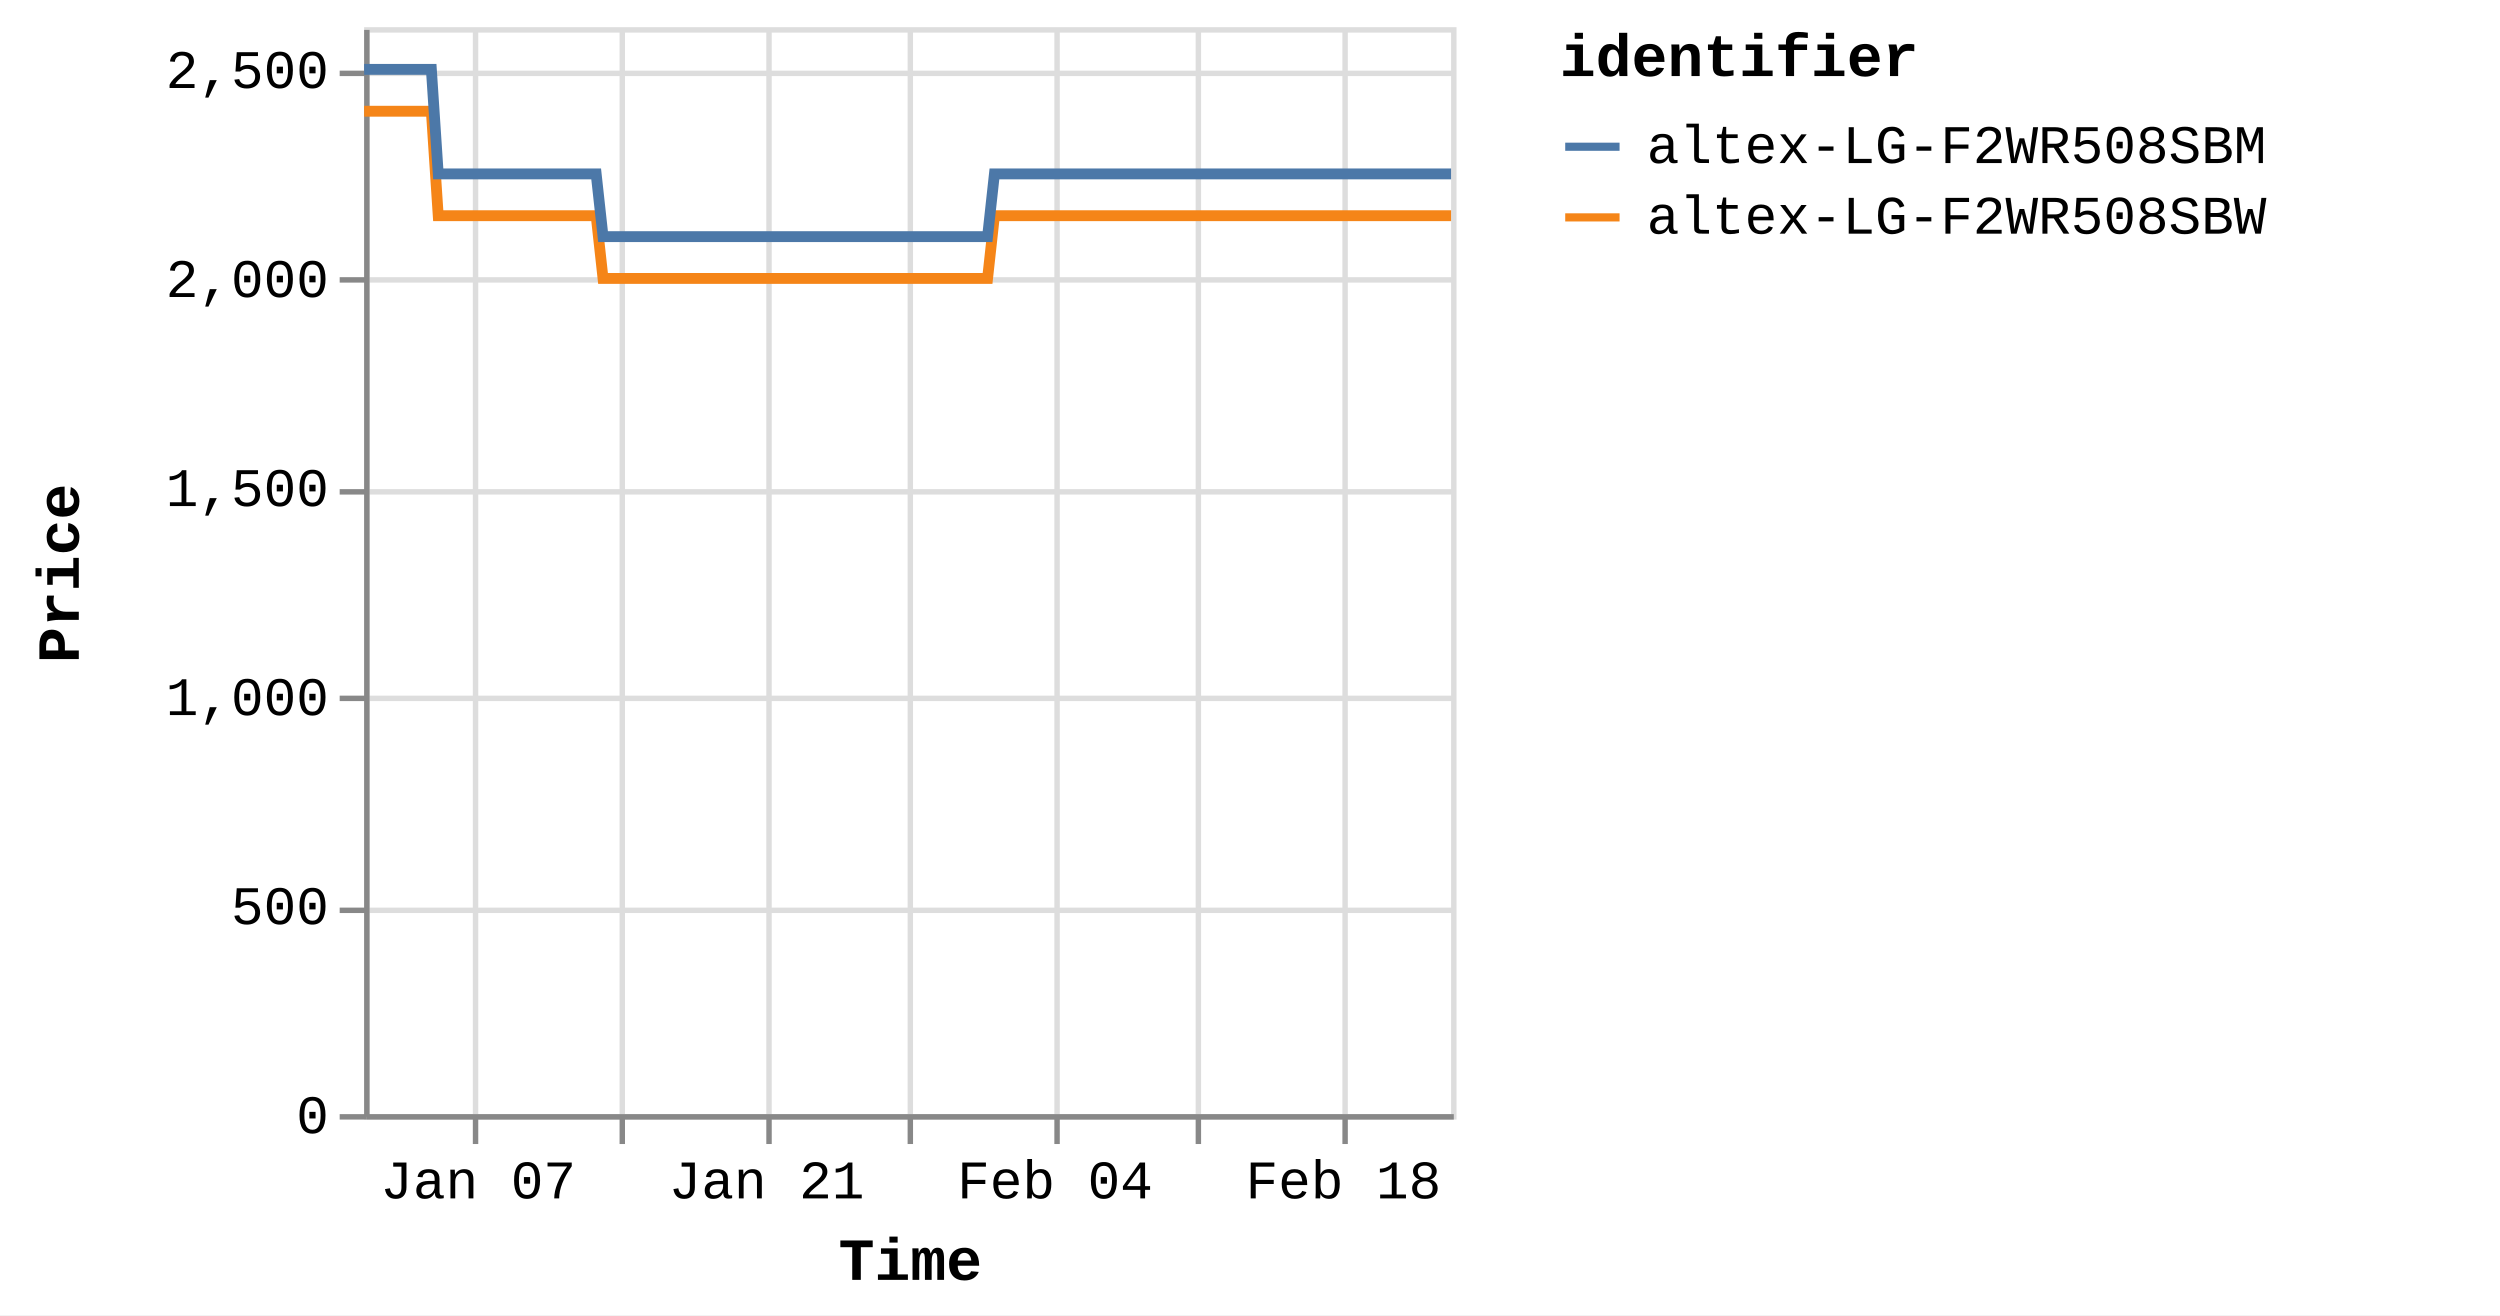
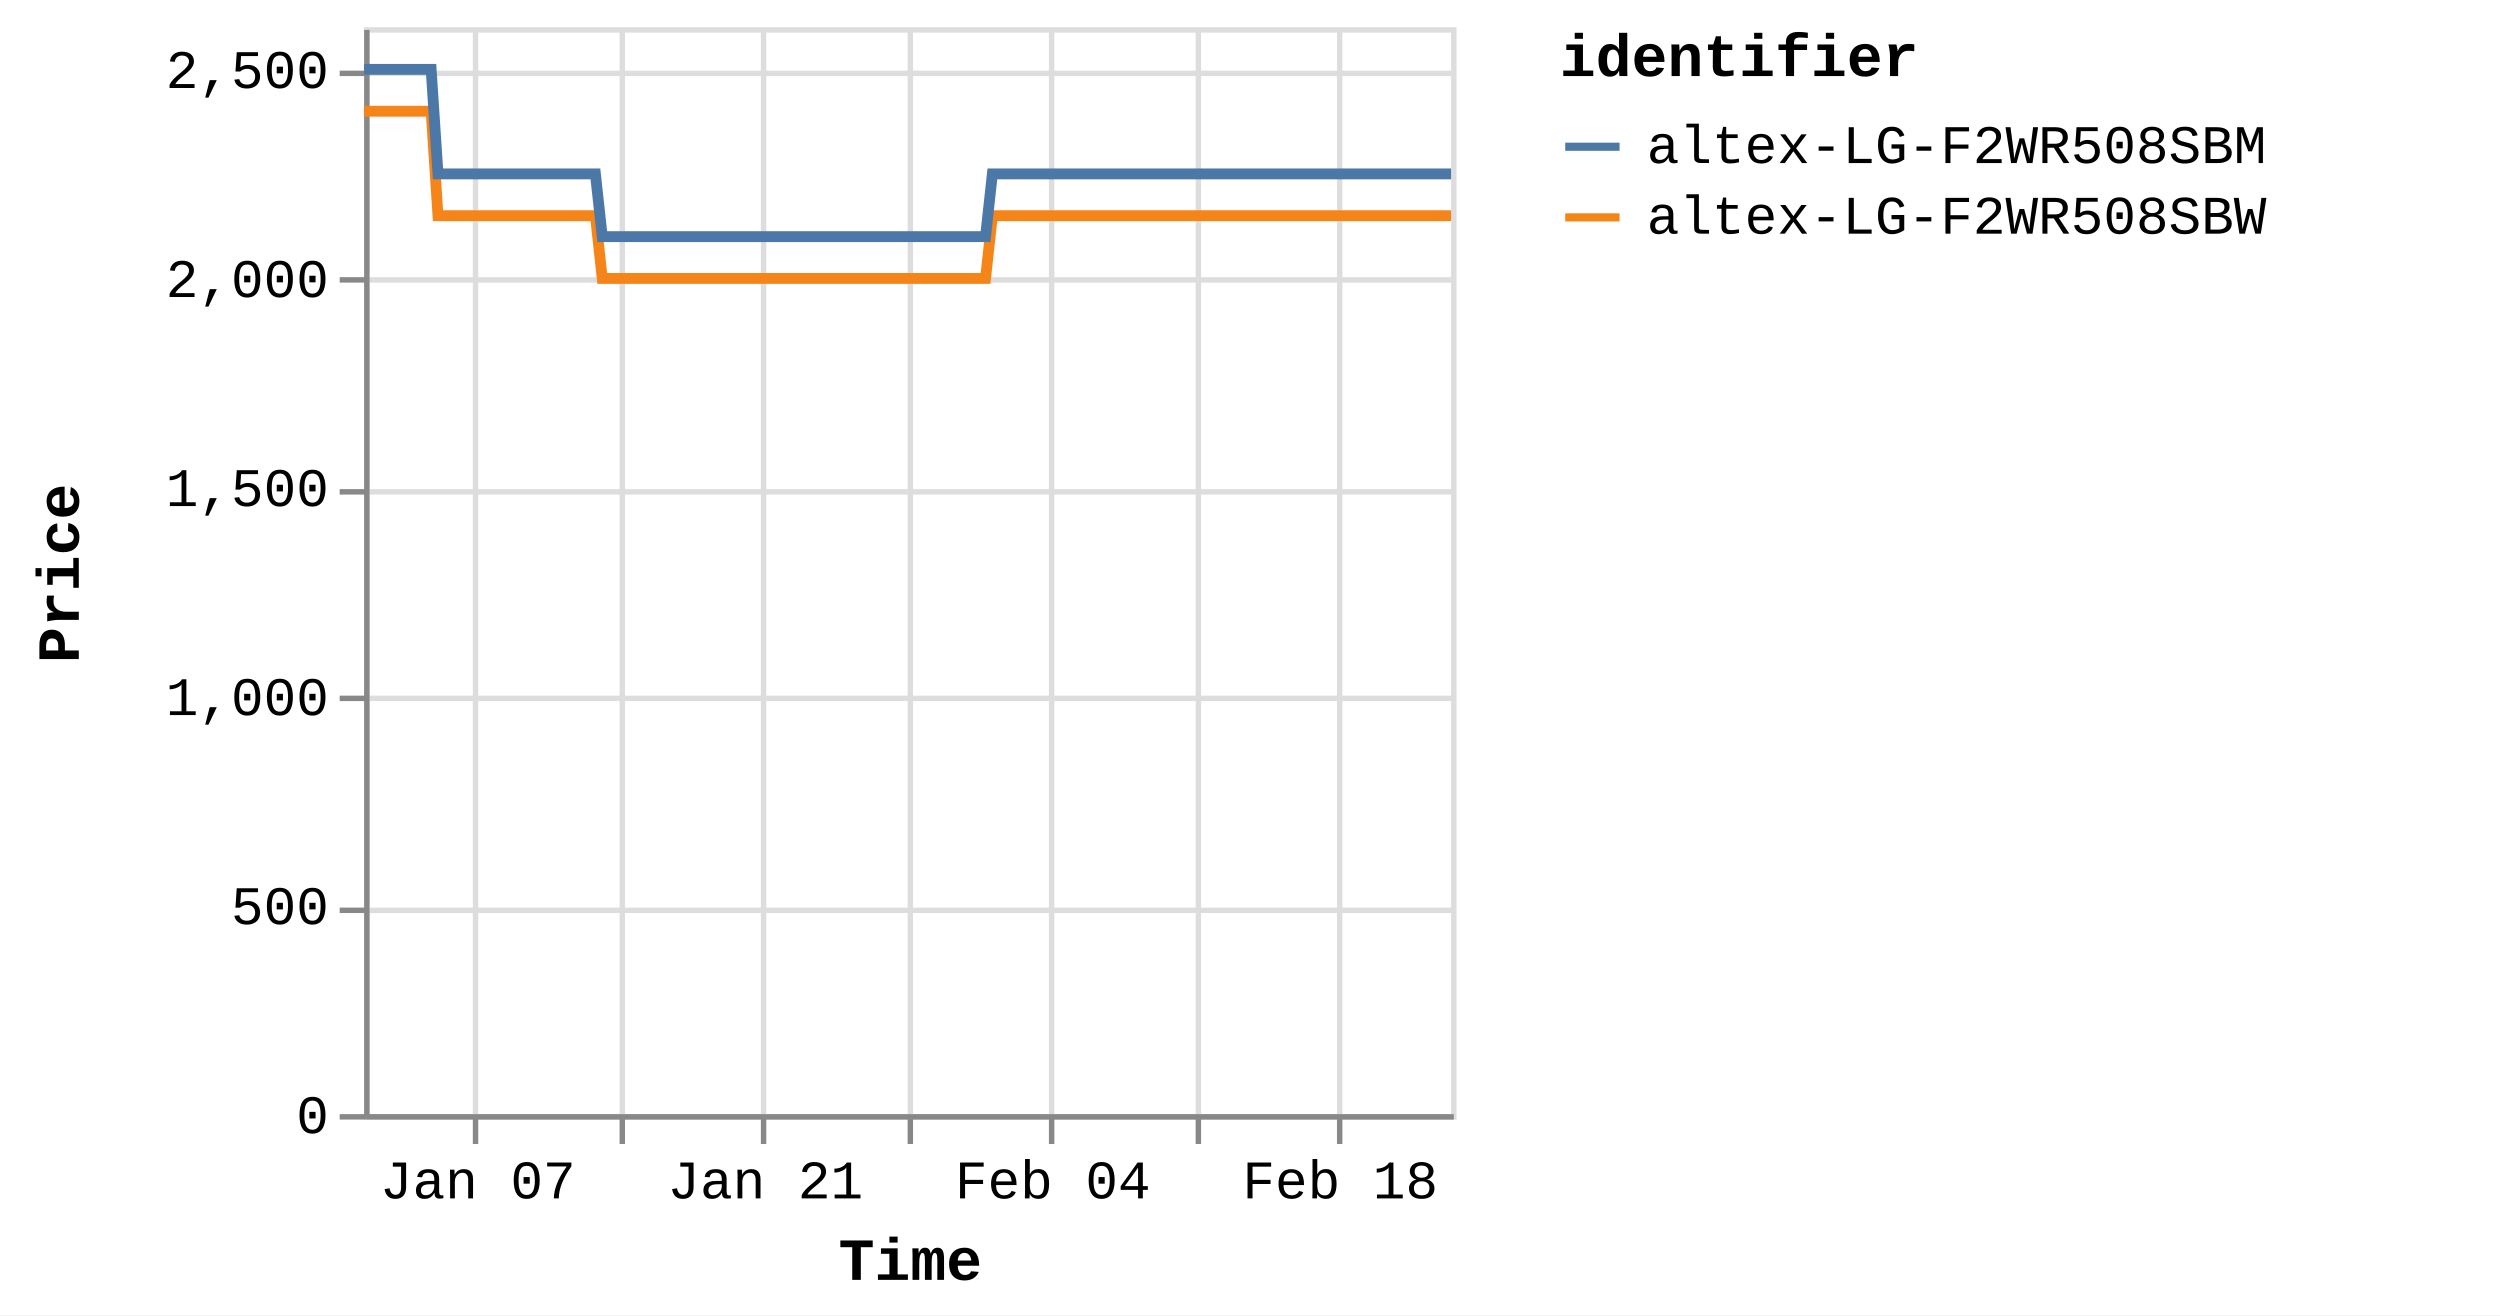
<svg xmlns="http://www.w3.org/2000/svg" version="1.1" class="marks" width="460" height="242" viewBox="0 0 460 242">
  <rect width="460" height="242" fill="white" />
  <g fill="none" stroke-miterlimit="10" transform="translate(67,5)">
    <g class="mark-group role-frame root" role="graphics-object" aria-roledescription="group mark container">
      <g transform="translate(0,0)">
        <path class="background" aria-hidden="true" d="M0.5,0.5h200v200h-200Z" stroke="#ddd" />
        <g>
          <g class="mark-group role-axis" aria-hidden="true">
            <g transform="translate(0.5,200.5)">
              <path class="background" aria-hidden="true" d="M0,0h0v0h0Z" pointer-events="none" />
              <g>
                <g class="mark-rule role-axis-grid" pointer-events="none">
                  <line transform="translate(20,-200)" x2="0" y2="200" stroke="#ddd" stroke-width="1" opacity="1" />
                  <line transform="translate(47,-200)" x2="0" y2="200" stroke="#ddd" stroke-width="1" opacity="1" />
-                   <line transform="translate(74,-200)" x2="0" y2="200" stroke="#ddd" stroke-width="1" opacity="1" />
+                   <line transform="translate(73,-200)" x2="0" y2="200" stroke="#ddd" stroke-width="1" opacity="1" />
                  <line transform="translate(100,-200)" x2="0" y2="200" stroke="#ddd" stroke-width="1" opacity="1" />
-                   <line transform="translate(127,-200)" x2="0" y2="200" stroke="#ddd" stroke-width="1" opacity="1" />
+                   <line transform="translate(126,-200)" x2="0" y2="200" stroke="#ddd" stroke-width="1" opacity="1" />
                  <line transform="translate(153,-200)" x2="0" y2="200" stroke="#ddd" stroke-width="1" opacity="1" />
-                   <line transform="translate(180,-200)" x2="0" y2="200" stroke="#ddd" stroke-width="1" opacity="1" />
+                   <line transform="translate(179,-200)" x2="0" y2="200" stroke="#ddd" stroke-width="1" opacity="1" />
                </g>
              </g>
              <path class="foreground" aria-hidden="true" d="" pointer-events="none" display="none" />
            </g>
          </g>
          <g class="mark-group role-axis" aria-hidden="true">
            <g transform="translate(0.5,0.5)">
              <path class="background" aria-hidden="true" d="M0,0h0v0h0Z" pointer-events="none" />
              <g>
                <g class="mark-rule role-axis-grid" pointer-events="none">
                  <line transform="translate(0,200)" x2="200" y2="0" stroke="#ddd" stroke-width="1" opacity="1" />
                  <line transform="translate(0,162)" x2="200" y2="0" stroke="#ddd" stroke-width="1" opacity="1" />
                  <line transform="translate(0,123)" x2="200" y2="0" stroke="#ddd" stroke-width="1" opacity="1" />
                  <line transform="translate(0,85)" x2="200" y2="0" stroke="#ddd" stroke-width="1" opacity="1" />
                  <line transform="translate(0,46)" x2="200" y2="0" stroke="#ddd" stroke-width="1" opacity="1" />
                  <line transform="translate(0,8)" x2="200" y2="0" stroke="#ddd" stroke-width="1" opacity="1" />
                </g>
              </g>
              <path class="foreground" aria-hidden="true" d="" pointer-events="none" display="none" />
            </g>
          </g>
-           <g class="mark-group role-axis" role="graphics-symbol" aria-roledescription="axis" aria-label="X-axis titled 'Time' for a time scale with values from Monday, 01 January 2024, 2:19:43 PM to Friday, 23 February 2024, 8:38:23 AM">
+           <g class="mark-group role-axis" role="graphics-symbol" aria-roledescription="axis" aria-label="X-axis titled 'Time' for a time scale with values from Monday, 01 January 2024, 2:19:43 PM to Friday, 23 February 2024, 12:47:09 PM">
            <g transform="translate(0.5,200.5)">
              <path class="background" aria-hidden="true" d="M0,0h0v0h0Z" pointer-events="none" />
              <g>
                <g class="mark-rule role-axis-tick" pointer-events="none">
                  <line transform="translate(20,0)" x2="0" y2="5" stroke="#888" stroke-width="1" opacity="1" />
                  <line transform="translate(47,0)" x2="0" y2="5" stroke="#888" stroke-width="1" opacity="1" />
-                   <line transform="translate(74,0)" x2="0" y2="5" stroke="#888" stroke-width="1" opacity="1" />
+                   <line transform="translate(73,0)" x2="0" y2="5" stroke="#888" stroke-width="1" opacity="1" />
                  <line transform="translate(100,0)" x2="0" y2="5" stroke="#888" stroke-width="1" opacity="1" />
-                   <line transform="translate(127,0)" x2="0" y2="5" stroke="#888" stroke-width="1" opacity="1" />
+                   <line transform="translate(126,0)" x2="0" y2="5" stroke="#888" stroke-width="1" opacity="1" />
                  <line transform="translate(153,0)" x2="0" y2="5" stroke="#888" stroke-width="1" opacity="1" />
-                   <line transform="translate(180,0)" x2="0" y2="5" stroke="#888" stroke-width="1" opacity="1" />
+                   <line transform="translate(179,0)" x2="0" y2="5" stroke="#888" stroke-width="1" opacity="1" />
                </g>
                <g class="mark-text role-axis-label" pointer-events="none">
-                   <text text-anchor="middle" transform="translate(20.48017,15)" font-family="Liberation Mono" font-size="10px" fill="#000" opacity="1">Jan 07</text>
-                   <text text-anchor="middle" transform="translate(47.01394,15)" font-family="Liberation Mono" font-size="10px" fill="#000" opacity="0">Jan 14</text>
-                   <text text-anchor="middle" transform="translate(73.5477,15)" font-family="Liberation Mono" font-size="10px" fill="#000" opacity="1">Jan 21</text>
-                   <text text-anchor="middle" transform="translate(100.0815,15)" font-family="Liberation Mono" font-size="10px" fill="#000" opacity="0">Jan 28</text>
-                   <text text-anchor="middle" transform="translate(126.6152,15)" font-family="Liberation Mono" font-size="10px" fill="#000" opacity="1">Feb 04</text>
-                   <text text-anchor="middle" transform="translate(153.149,15)" font-family="Liberation Mono" font-size="10px" fill="#000" opacity="0">Feb 11</text>
-                   <text text-anchor="middle" transform="translate(179.6828,15)" font-family="Liberation Mono" font-size="10px" fill="#000" opacity="1">Feb 18</text>
+                   <text text-anchor="middle" transform="translate(20.41333,15)" font-family="Liberation Mono" font-size="10px" fill="#000" opacity="1">Jan 07</text>
+                   <text text-anchor="middle" transform="translate(46.8605,15)" font-family="Liberation Mono" font-size="10px" fill="#000" opacity="0">Jan 14</text>
+                   <text text-anchor="middle" transform="translate(73.30767,15)" font-family="Liberation Mono" font-size="10px" fill="#000" opacity="1">Jan 21</text>
+                   <text text-anchor="middle" transform="translate(99.75484,15)" font-family="Liberation Mono" font-size="10px" fill="#000" opacity="0">Jan 28</text>
+                   <text text-anchor="middle" transform="translate(126.202,15)" font-family="Liberation Mono" font-size="10px" fill="#000" opacity="1">Feb 04</text>
+                   <text text-anchor="middle" transform="translate(152.6492,15)" font-family="Liberation Mono" font-size="10px" fill="#000" opacity="0">Feb 11</text>
+                   <text text-anchor="middle" transform="translate(179.0963,15)" font-family="Liberation Mono" font-size="10px" fill="#000" opacity="1">Feb 18</text>
                </g>
                <g class="mark-rule role-axis-domain" pointer-events="none">
                  <line transform="translate(0,0)" x2="200" y2="0" stroke="#888" stroke-width="1" opacity="1" />
                </g>
                <g class="mark-text role-axis-title" pointer-events="none">
                  <text text-anchor="middle" transform="translate(100,30)" font-family="Liberation Mono" font-size="11px" font-weight="bold" fill="#000" opacity="1">Time</text>
                </g>
              </g>
              <path class="foreground" aria-hidden="true" d="" pointer-events="none" display="none" />
            </g>
          </g>
          <g class="mark-group role-axis" role="graphics-symbol" aria-roledescription="axis" aria-label="Y-axis titled 'Price' for a linear scale with values from 0 to 2,600">
            <g transform="translate(0.5,0.5)">
              <path class="background" aria-hidden="true" d="M0,0h0v0h0Z" pointer-events="none" />
              <g>
                <g class="mark-rule role-axis-tick" pointer-events="none">
                  <line transform="translate(0,200)" x2="-5" y2="0" stroke="#888" stroke-width="1" opacity="1" />
                  <line transform="translate(0,162)" x2="-5" y2="0" stroke="#888" stroke-width="1" opacity="1" />
                  <line transform="translate(0,123)" x2="-5" y2="0" stroke="#888" stroke-width="1" opacity="1" />
                  <line transform="translate(0,85)" x2="-5" y2="0" stroke="#888" stroke-width="1" opacity="1" />
                  <line transform="translate(0,46)" x2="-5" y2="0" stroke="#888" stroke-width="1" opacity="1" />
                  <line transform="translate(0,8)" x2="-5" y2="0" stroke="#888" stroke-width="1" opacity="1" />
                </g>
                <g class="mark-text role-axis-label" pointer-events="none">
                  <text text-anchor="end" transform="translate(-7,203)" font-family="Liberation Mono" font-size="10px" fill="#000" opacity="1">0</text>
                  <text text-anchor="end" transform="translate(-7,164.5385)" font-family="Liberation Mono" font-size="10px" fill="#000" opacity="1">500</text>
                  <text text-anchor="end" transform="translate(-7,126.0769)" font-family="Liberation Mono" font-size="10px" fill="#000" opacity="1">1,000</text>
                  <text text-anchor="end" transform="translate(-7,87.61538)" font-family="Liberation Mono" font-size="10px" fill="#000" opacity="1">1,500</text>
                  <text text-anchor="end" transform="translate(-7,49.15385)" font-family="Liberation Mono" font-size="10px" fill="#000" opacity="1">2,000</text>
                  <text text-anchor="end" transform="translate(-7,10.69231)" font-family="Liberation Mono" font-size="10px" fill="#000" opacity="1">2,500</text>
                </g>
                <g class="mark-rule role-axis-domain" pointer-events="none">
                  <line transform="translate(0,200)" x2="0" y2="-200" stroke="#888" stroke-width="1" opacity="1" />
                </g>
                <g class="mark-text role-axis-title" pointer-events="none">
                  <text text-anchor="middle" transform="translate(-51,100) rotate(-90) translate(0,-2)" font-family="Liberation Mono" font-size="11px" font-weight="bold" fill="#000" opacity="1">Price</text>
                </g>
              </g>
              <path class="foreground" aria-hidden="true" d="" pointer-events="none" display="none" />
            </g>
          </g>
          <g class="mark-group role-scope pathgroup" role="graphics-object" aria-roledescription="group mark container">
            <g transform="translate(0,0)">
              <path class="background" aria-hidden="true" d="M0,0h200v200h-200Z" />
              <g>
                <g class="mark-line role-mark marks" role="graphics-object" aria-roledescription="line mark container">
-                   <path aria-label="Time: Jan 01, 2024; Price: 2399; identifier: altex-LG-F2WR508SBW" role="graphics-symbol" aria-roledescription="line mark" d="M0,15.462L0.397,15.462L0.997,15.462L2.261,15.462L2.893,15.462L3.557,15.462L4.161,15.462L4.787,15.462L6.051,15.462L6.683,15.462L7.348,15.462L7.952,15.462L8.577,15.462L9.842,15.462L10.475,15.462L11.138,15.462L11.747,15.462L12.369,15.462L13.634,34.692L14.265,34.692L14.929,34.692L15.536,34.692L16.159,34.692L17.424,34.692L18.055,34.692L18.717,34.692L19.323,34.692L19.949,34.692L21.217,34.692L21.845,34.692L22.507,34.692L23.114,34.692L23.74,34.692L25.007,34.692L25.64,34.692L26.305,34.692L26.909,34.692L27.53,34.692L28.799,34.692L29.429,34.692L30.102,34.692L30.701,34.692L31.321,34.692L32.589,34.692L33.221,34.692L33.886,34.692L34.489,34.692L35.112,34.692L36.378,34.692L37.01,34.692L37.677,34.692L38.282,34.692L38.902,34.692L40.168,34.692L40.801,34.692L41.465,34.692L42.07,34.692L42.693,34.692L43.957,46.231L44.588,46.231L45.25,46.231L45.857,46.231L46.483,46.231L47.75,46.231L48.378,46.231L49.04,46.231L49.646,46.231L50.273,46.231L51.541,46.231L52.174,46.231L52.841,46.231L53.444,46.231L54.064,46.231L55.33,46.231L55.965,46.231L56.63,46.231L57.235,46.231L57.855,46.231L59.121,46.231L59.756,46.231L60.421,46.231L61.025,46.231L61.645,46.231L62.911,46.231L63.543,46.231L64.21,46.231L64.813,46.231L65.437,46.231L66.703,46.231L67.335,46.231L68.001,46.231L68.606,46.231L69.226,46.231L70.493,46.231L71.121,46.231L71.784,46.231L72.393,46.231L73.018,46.231L74.281,46.231L74.912,46.231L75.574,46.231L76.182,46.231L76.808,46.231L78.077,46.231L78.71,46.231L79.377,46.231L79.977,46.231L80.598,46.231L81.865,46.231L82.5,46.231L83.166,46.231L83.77,46.231L84.388,46.231L85.657,46.231L86.29,46.231L86.956,46.231L87.559,46.231L88.179,46.231L89.448,46.231L90.079,46.231L90.747,46.231L91.352,46.231L91.97,46.231L93.235,46.231L93.869,46.231L94.524,46.231L95.13,46.231L95.762,46.231L97.023,46.231L97.657,46.231L98.306,46.231L98.919,46.231L99.55,46.231L100.814,46.231L101.446,46.231L102.098,46.231L102.71,46.231L103.341,46.231L104.605,46.231L105.238,46.231L105.894,46.231L106.501,46.231L107.132,46.231L108.394,46.231L109.027,46.231L109.684,46.231L110.299,46.231L110.922,46.231L112.185,46.231L112.818,46.231L113.475,46.231L114.081,46.231L114.712,46.231L115.976,34.692L116.608,34.692L117.266,34.692L117.871,34.692L118.503,34.692L119.768,34.692L120.398,34.692L121.055,34.692L121.661,34.692L122.294,34.692L123.557,34.692L124.19,34.692L124.841,34.692L125.452,34.692L126.086,34.692L127.351,34.692L127.981,34.692L128.631,34.692L129.243,34.692L129.874,34.692L131.138,34.692L131.772,34.692L132.43,34.692L133.035,34.692L133.665,34.692L134.929,34.692L135.561,34.692L136.219,34.692L136.825,34.692L137.456,34.692L138.719,34.692L139.352,34.692L140.008,34.692L140.619,34.692L141.247,34.692L142.51,34.692L143.144,34.692L143.798,34.692L144.408,34.692L145.037,34.692L146.301,34.692L146.934,34.692L147.587,34.692L148.197,34.692L148.829,34.692L150.091,34.692L150.722,34.692L151.376,34.692L151.986,34.692L152.618,34.692L153.885,34.692L154.514,34.692L155.165,34.692L155.777,34.692L156.409,34.692L157.673,34.692L158.304,34.692L158.964,34.692L159.569,34.692L160.199,34.692L161.462,34.692L162.094,34.692L162.75,34.692L163.367,34.692L163.99,34.692L165.253,34.692L165.885,34.692L166.543,34.692L167.151,34.692L167.779,34.692L169.676,34.692L170.333,34.692L170.94,34.692L171.572,34.692L172.835,34.692L173.467,34.692L174.123,34.692L174.733,34.692L175.361,34.692L176.626,34.692L177.256,34.692L177.908,34.692L178.52,34.692L179.151,34.692L180.416,34.692L181.05,34.692L181.699,34.692L182.311,34.692L182.943,34.692L184.206,34.692L184.84,34.692L185.498,34.692L186.109,34.692L186.732,34.692L187.999,34.692L188.629,34.692L189.284,34.692L189.894,34.692L190.525,34.692L191.787,34.692L192.419,34.692L193.077,34.692L193.685,34.692L194.315,34.692L195.578,34.692L196.209,34.692L196.867,34.692L197.475,34.692L198.105,34.692L199.368,34.692L200,34.692" stroke="#f58518" stroke-width="2" />
+                   <path aria-label="Time: Jan 01, 2024; Price: 2399; identifier: altex-LG-F2WR508SBW" role="graphics-symbol" aria-roledescription="line mark" d="M0,15.462L0.395,15.462L0.994,15.462L2.253,15.462L2.884,15.462L3.546,15.462L4.147,15.462L4.771,15.462L6.032,15.462L6.662,15.462L7.324,15.462L7.926,15.462L8.549,15.462L9.81,15.462L10.44,15.462L11.101,15.462L11.709,15.462L12.329,15.462L13.59,34.692L14.219,34.692L14.88,34.692L15.485,34.692L16.106,34.692L17.367,34.692L17.996,34.692L18.656,34.692L19.26,34.692L19.884,34.692L21.148,34.692L21.774,34.692L22.433,34.692L23.039,34.692L23.662,34.692L24.925,34.692L25.557,34.692L26.219,34.692L26.822,34.692L27.44,34.692L28.705,34.692L29.333,34.692L30.004,34.692L30.601,34.692L31.219,34.692L32.482,34.692L33.112,34.692L33.775,34.692L34.376,34.692L34.997,34.692L36.259,34.692L36.89,34.692L37.554,34.692L38.157,34.692L38.775,34.692L40.037,34.692L40.668,34.692L41.329,34.692L41.933,34.692L42.554,34.692L43.814,46.231L44.442,46.231L45.102,46.231L45.707,46.231L46.331,46.231L47.594,46.231L48.22,46.231L48.88,46.231L49.484,46.231L50.109,46.231L51.373,46.231L52.004,46.231L52.669,46.231L53.27,46.231L53.888,46.231L55.15,46.231L55.782,46.231L56.445,46.231L57.049,46.231L57.666,46.231L58.928,46.231L59.561,46.231L60.224,46.231L60.826,46.231L61.444,46.231L62.706,46.231L63.336,46.231L64,46.231L64.601,46.231L65.224,46.231L66.485,46.231L67.115,46.231L67.779,46.231L68.383,46.231L69,46.231L70.263,46.231L70.889,46.231L71.55,46.231L72.157,46.231L72.779,46.231L74.038,46.231L74.668,46.231L75.328,46.231L75.933,46.231L76.557,46.231L77.822,46.231L78.453,46.231L79.118,46.231L79.716,46.231L80.335,46.231L81.598,46.231L82.231,46.231L82.895,46.231L83.497,46.231L84.113,46.231L85.377,46.231L86.008,46.231L86.672,46.231L87.273,46.231L87.892,46.231L89.156,46.231L89.785,46.231L90.451,46.231L91.054,46.231L91.669,46.231L92.931,46.231L93.562,46.231L94.215,46.231L94.82,46.231L95.45,46.231L96.707,46.231L97.338,46.231L97.985,46.231L98.596,46.231L99.225,46.231L100.485,46.231L101.115,46.231L101.765,46.231L102.374,46.231L103.004,46.231L104.263,46.231L104.895,46.231L105.548,46.231L106.153,46.231L106.783,46.231L108.041,46.231L108.671,46.231L109.326,46.231L109.939,46.231L110.56,46.231L111.819,46.231L112.449,46.231L113.105,46.231L113.709,46.231L114.338,46.231L115.597,34.692L116.228,34.692L116.883,34.692L117.486,34.692L118.116,34.692L119.377,34.692L120.005,34.692L120.66,34.692L121.264,34.692L121.895,34.692L123.154,34.692L123.784,34.692L124.433,34.692L125.043,34.692L125.675,34.692L126.936,34.692L127.563,34.692L128.211,34.692L128.821,34.692L129.451,34.692L130.71,34.692L131.342,34.692L131.997,34.692L132.601,34.692L133.229,34.692L134.488,34.692L135.118,34.692L135.775,34.692L136.379,34.692L137.007,34.692L138.266,34.692L138.897,34.692L139.551,34.692L140.16,34.692L140.786,34.692L142.045,34.692L142.676,34.692L143.329,34.692L143.937,34.692L144.563,34.692L145.824,34.692L146.454,34.692L147.105,34.692L147.713,34.692L148.344,34.692L149.601,34.692L150.23,34.692L150.882,34.692L151.49,34.692L152.12,34.692L153.382,34.692L154.01,34.692L154.659,34.692L155.269,34.692L155.898,34.692L157.158,34.692L157.787,34.692L158.446,34.692L159.048,34.692L159.676,34.692L160.935,34.692L161.565,34.692L162.219,34.692L162.834,34.692L163.455,34.692L164.714,34.692L165.344,34.692L165.999,34.692L166.605,34.692L167.232,34.692L169.122,34.692L169.777,34.692L170.382,34.692L171.012,34.692L172.271,34.692L172.901,34.692L173.555,34.692L174.163,34.692L174.789,34.692L176.05,34.692L176.677,34.692L177.327,34.692L177.937,34.692L178.567,34.692L179.827,34.692L180.459,34.692L181.106,34.692L181.716,34.692L182.346,34.692L183.605,34.692L184.237,34.692L184.893,34.692L185.502,34.692L186.123,34.692L187.385,34.692L188.013,34.692L188.666,34.692L189.274,34.692L189.903,34.692L191.161,34.692L191.791,34.692L192.447,34.692L193.053,34.692L193.681,34.692L194.94,34.692L195.569,34.692L196.224,34.692L196.831,34.692L197.459,34.692L198.718,34.692L199.347,34.692L200,34.692" stroke="#f58518" stroke-width="2" />
                </g>
              </g>
              <path class="foreground" aria-hidden="true" d="" display="none" />
            </g>
            <g transform="translate(0,0)">
              <path class="background" aria-hidden="true" d="M0,0h200v200h-200Z" />
              <g>
                <g class="mark-line role-mark marks" role="graphics-object" aria-roledescription="line mark container">
-                   <path aria-label="Time: Jan 01, 2024; Price: 2499; identifier: altex-LG-F2WR508SBM" role="graphics-symbol" aria-roledescription="line mark" d="M0,7.769L0.397,7.769L0.997,7.769L2.261,7.769L2.893,7.769L3.557,7.769L4.161,7.769L4.787,7.769L6.052,7.769L6.684,7.769L7.349,7.769L7.952,7.769L8.577,7.769L9.842,7.769L10.475,7.769L11.138,7.769L11.747,7.769L12.37,7.769L13.635,27L14.266,27L14.929,27L15.536,27L16.159,27L17.424,27L18.055,27L18.717,27L19.323,27L19.949,27L21.217,27L21.845,27L22.507,27L23.114,27L23.74,27L25.007,27L25.64,27L26.305,27L26.91,27L27.53,27L28.799,27L29.43,27L30.102,27L30.701,27L31.321,27L32.589,27L33.221,27L33.886,27L34.489,27L35.112,27L36.378,27L37.011,27L37.677,27L38.282,27L38.902,27L40.168,27L40.801,27L41.465,27L42.071,27L42.693,27L43.957,38.538L44.588,38.538L45.25,38.538L45.857,38.538L46.483,38.538L47.75,38.538L48.378,38.538L49.04,38.538L49.646,38.538L50.274,38.538L51.542,38.538L52.174,38.538L52.841,38.538L53.444,38.538L54.064,38.538L55.33,38.538L55.965,38.538L56.63,38.538L57.237,38.538L57.855,38.538L59.121,38.538L59.756,38.538L60.422,38.538L61.025,38.538L61.645,38.538L62.911,38.538L63.544,38.538L64.21,38.538L64.813,38.538L65.438,38.538L66.703,38.538L67.335,38.538L68.001,38.538L68.607,38.538L69.226,38.538L70.493,38.538L71.121,38.538L71.784,38.538L72.394,38.538L73.018,38.538L74.281,38.538L74.913,38.538L75.574,38.538L76.182,38.538L76.808,38.538L78.077,38.538L78.71,38.538L79.377,38.538L79.977,38.538L80.598,38.538L81.865,38.538L82.5,38.538L83.166,38.538L83.771,38.538L84.389,38.538L85.657,38.538L86.29,38.538L86.956,38.538L87.559,38.538L88.18,38.538L89.448,38.538L90.079,38.538L90.747,38.538L91.352,38.538L91.97,38.538L93.235,38.538L93.869,38.538L94.524,38.538L95.13,38.538L95.762,38.538L97.024,38.538L97.657,38.538L98.306,38.538L98.919,38.538L99.55,38.538L100.815,38.538L101.446,38.538L102.098,38.538L102.71,38.538L103.342,38.538L104.605,38.538L105.238,38.538L105.894,38.538L106.501,38.538L107.133,38.538L108.395,38.538L109.027,38.538L109.684,38.538L110.299,38.538L110.922,38.538L112.185,38.538L112.818,38.538L113.476,38.538L114.081,38.538L114.712,38.538L115.976,27L116.608,27L117.266,27L117.871,27L118.503,27L119.768,27L120.398,27L121.055,27L121.661,27L122.294,27L123.558,27L124.19,27L124.841,27L125.453,27L126.086,27L127.351,27L127.981,27L128.631,27L129.243,27L129.874,27L131.138,27L131.773,27L132.43,27L133.035,27L133.665,27L134.929,27L135.561,27L136.219,27L136.825,27L137.456,27L138.719,27L139.352,27L140.008,27L140.619,27L141.247,27L142.51,27L143.144,27L143.799,27L144.408,27L145.037,27L146.301,27L146.934,27L147.587,27L148.197,27L148.83,27L150.091,27L150.723,27L151.376,27L151.986,27L152.619,27L153.885,27L154.514,27L155.165,27L155.777,27L156.409,27L157.673,27L158.304,27L158.965,27L159.569,27L160.199,27L161.462,27L162.095,27L162.751,27L163.367,27L163.99,27L165.253,27L165.885,27L166.543,27L167.151,27L167.78,27L169.676,27L170.333,27L170.94,27L171.572,27L172.835,27L173.467,27L174.123,27L174.734,27L175.362,27L176.627,27L177.256,27L177.908,27L178.52,27L179.152,27L180.416,27L181.05,27L181.699,27L182.311,27L182.943,27L184.206,27L184.84,27L185.498,27L186.109,27L186.733,27L187.999,27L188.629,27L189.284,27L189.894,27L190.525,27L191.787,27L192.42,27L193.077,27L193.685,27L194.315,27L195.578,27L196.209,27L196.867,27L197.476,27L198.106,27L199.369,27L200,27" stroke="#4c78a8" stroke-width="2" />
+                   <path aria-label="Time: Jan 01, 2024; Price: 2499; identifier: altex-LG-F2WR508SBM" role="graphics-symbol" aria-roledescription="line mark" d="M0,7.769L0.396,7.769L0.994,7.769L2.253,7.769L2.884,7.769L3.546,7.769L4.147,7.769L4.772,7.769L6.032,7.769L6.662,7.769L7.325,7.769L7.926,7.769L8.549,7.769L9.81,7.769L10.441,7.769L11.102,7.769L11.709,7.769L12.329,7.769L13.59,27L14.219,27L14.88,27L15.485,27L16.106,27L17.367,27L17.996,27L18.656,27L19.26,27L19.884,27L21.148,27L21.774,27L22.433,27L23.039,27L23.662,27L24.925,27L25.557,27L26.219,27L26.822,27L27.44,27L28.705,27L29.334,27L30.004,27L30.601,27L31.219,27L32.482,27L33.112,27L33.775,27L34.376,27L34.997,27L36.26,27L36.89,27L37.554,27L38.157,27L38.775,27L40.037,27L40.668,27L41.33,27L41.933,27L42.554,27L43.814,38.538L44.442,38.538L45.102,38.538L45.708,38.538L46.331,38.538L47.595,38.538L48.22,38.538L48.88,38.538L49.484,38.538L50.11,38.538L51.373,38.538L52.004,38.538L52.669,38.538L53.27,38.538L53.888,38.538L55.15,38.538L55.782,38.538L56.445,38.538L57.05,38.538L57.666,38.538L58.928,38.538L59.561,38.538L60.224,38.538L60.826,38.538L61.444,38.538L62.706,38.538L63.336,38.538L64,38.538L64.601,38.538L65.224,38.538L66.485,38.538L67.115,38.538L67.779,38.538L68.383,38.538L69,38.538L70.263,38.538L70.889,38.538L71.55,38.538L72.157,38.538L72.78,38.538L74.039,38.538L74.668,38.538L75.328,38.538L75.933,38.538L76.557,38.538L77.823,38.538L78.453,38.538L79.118,38.538L79.716,38.538L80.335,38.538L81.598,38.538L82.231,38.538L82.895,38.538L83.497,38.538L84.113,38.538L85.377,38.538L86.008,38.538L86.673,38.538L87.274,38.538L87.892,38.538L89.156,38.538L89.785,38.538L90.451,38.538L91.054,38.538L91.67,38.538L92.931,38.538L93.562,38.538L94.215,38.538L94.82,38.538L95.45,38.538L96.707,38.538L97.338,38.538L97.985,38.538L98.596,38.538L99.225,38.538L100.486,38.538L101.115,38.538L101.765,38.538L102.375,38.538L103.004,38.538L104.264,38.538L104.895,38.538L105.549,38.538L106.154,38.538L106.783,38.538L108.041,38.538L108.671,38.538L109.326,38.538L109.939,38.538L110.56,38.538L111.819,38.538L112.449,38.538L113.105,38.538L113.709,38.538L114.338,38.538L115.598,27L116.228,27L116.884,27L117.487,27L118.116,27L119.377,27L120.006,27L120.66,27L121.264,27L121.895,27L123.154,27L123.784,27L124.433,27L125.043,27L125.675,27L126.936,27L127.563,27L128.211,27L128.821,27L129.451,27L130.71,27L131.342,27L131.998,27L132.601,27L133.229,27L134.488,27L135.118,27L135.775,27L136.379,27L137.007,27L138.267,27L138.897,27L139.551,27L140.16,27L140.786,27L142.045,27L142.676,27L143.329,27L143.937,27L144.564,27L145.824,27L146.454,27L147.105,27L147.714,27L148.344,27L149.601,27L150.231,27L150.882,27L151.49,27L152.121,27L153.382,27L154.01,27L154.659,27L155.269,27L155.898,27L157.158,27L157.787,27L158.446,27L159.048,27L159.676,27L160.935,27L161.566,27L162.22,27L162.834,27L163.455,27L164.714,27L165.344,27L165.999,27L166.605,27L167.232,27L169.122,27L169.777,27L170.382,27L171.012,27L172.271,27L172.901,27L173.555,27L174.163,27L174.789,27L176.05,27L176.678,27L177.327,27L177.937,27L178.567,27L179.827,27L180.46,27L181.106,27L181.716,27L182.346,27L183.605,27L184.237,27L184.893,27L185.502,27L186.123,27L187.385,27L188.013,27L188.666,27L189.275,27L189.904,27L191.161,27L191.792,27L192.447,27L193.053,27L193.681,27L194.94,27L195.569,27L196.224,27L196.831,27L197.459,27L198.718,27L199.347,27L200,27" stroke="#4c78a8" stroke-width="2" />
                </g>
              </g>
              <path class="foreground" aria-hidden="true" d="" display="none" />
            </g>
          </g>
          <g class="mark-group role-legend" role="graphics-symbol" aria-roledescription="legend" aria-label="Symbol legend titled 'identifier' for stroke color with 2 values: altex-LG-F2WR508SBM, altex-LG-F2WR508SBW">
            <g transform="translate(220,0)">
              <path class="background" aria-hidden="true" d="M0,0h168v40h-168Z" pointer-events="none" />
              <g>
                <g class="mark-group role-legend-entry">
                  <g transform="translate(0,16)">
                    <path class="background" aria-hidden="true" d="M0,0h0v0h0Z" pointer-events="none" />
                    <g>
                      <g class="mark-group role-scope" role="graphics-object" aria-roledescription="group mark container">
                        <g transform="translate(0,0)">
                          <path class="background" aria-hidden="true" d="M0,0h168v11h-168Z" pointer-events="none" opacity="1" />
                          <g>
                            <g class="mark-symbol role-legend-symbol" pointer-events="none">
                              <path transform="translate(6,6)" d="M-5,0L5,0" stroke="#4c78a8" stroke-width="1.5" opacity="1" />
                            </g>
                            <g class="mark-text role-legend-label" pointer-events="none">
                              <text text-anchor="start" transform="translate(16,9)" font-family="Liberation Mono" font-size="10px" fill="#000" opacity="1">altex-LG-F2WR508SBM</text>
                            </g>
                          </g>
                          <path class="foreground" aria-hidden="true" d="" pointer-events="none" display="none" />
                        </g>
                        <g transform="translate(0,13)">
                          <path class="background" aria-hidden="true" d="M0,0h168v11h-168Z" pointer-events="none" opacity="1" />
                          <g>
                            <g class="mark-symbol role-legend-symbol" pointer-events="none">
                              <path transform="translate(6,6)" d="M-5,0L5,0" stroke="#f58518" stroke-width="1.5" opacity="1" />
                            </g>
                            <g class="mark-text role-legend-label" pointer-events="none">
                              <text text-anchor="start" transform="translate(16,9)" font-family="Liberation Mono" font-size="10px" fill="#000" opacity="1">altex-LG-F2WR508SBW</text>
                            </g>
                          </g>
                          <path class="foreground" aria-hidden="true" d="" pointer-events="none" display="none" />
                        </g>
                      </g>
                    </g>
                    <path class="foreground" aria-hidden="true" d="" pointer-events="none" display="none" />
                  </g>
                </g>
                <g class="mark-text role-legend-title" pointer-events="none">
                  <text text-anchor="start" transform="translate(0,9)" font-family="Liberation Mono" font-size="11px" font-weight="bold" fill="#000" opacity="1">identifier</text>
                </g>
              </g>
              <path class="foreground" aria-hidden="true" d="" pointer-events="none" display="none" />
            </g>
          </g>
        </g>
        <path class="foreground" aria-hidden="true" d="" display="none" />
      </g>
    </g>
  </g>
</svg>
